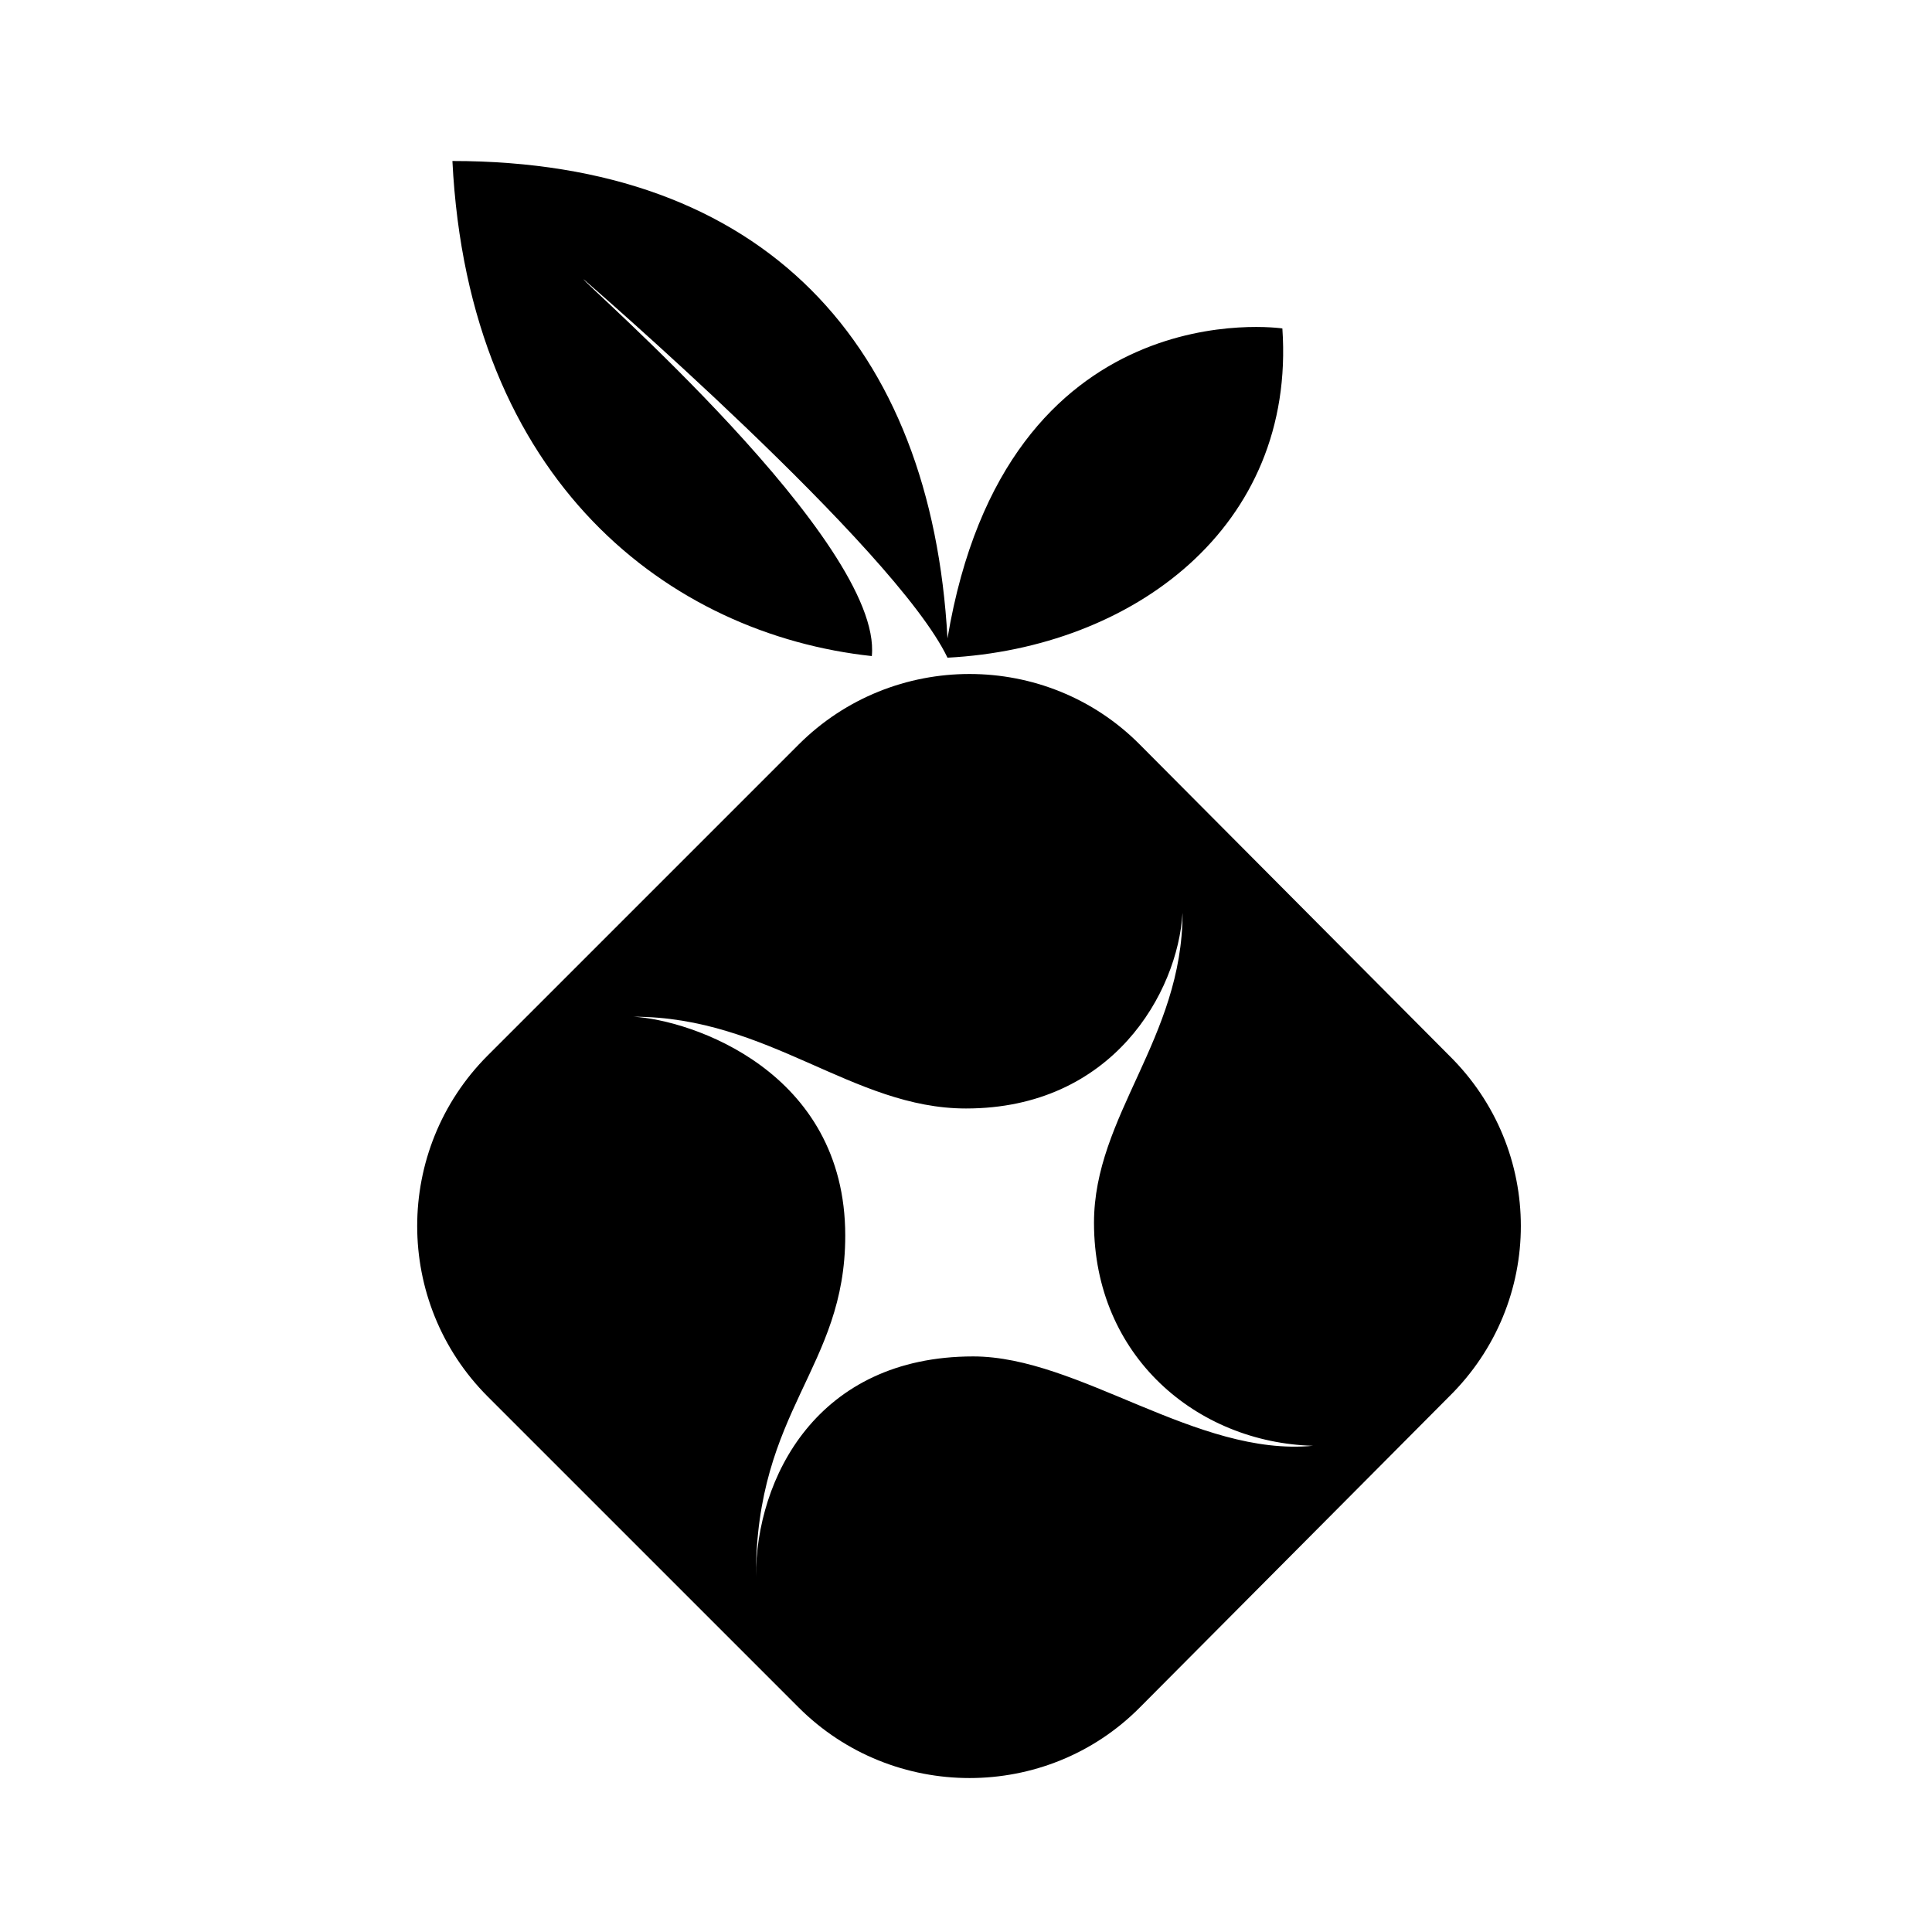
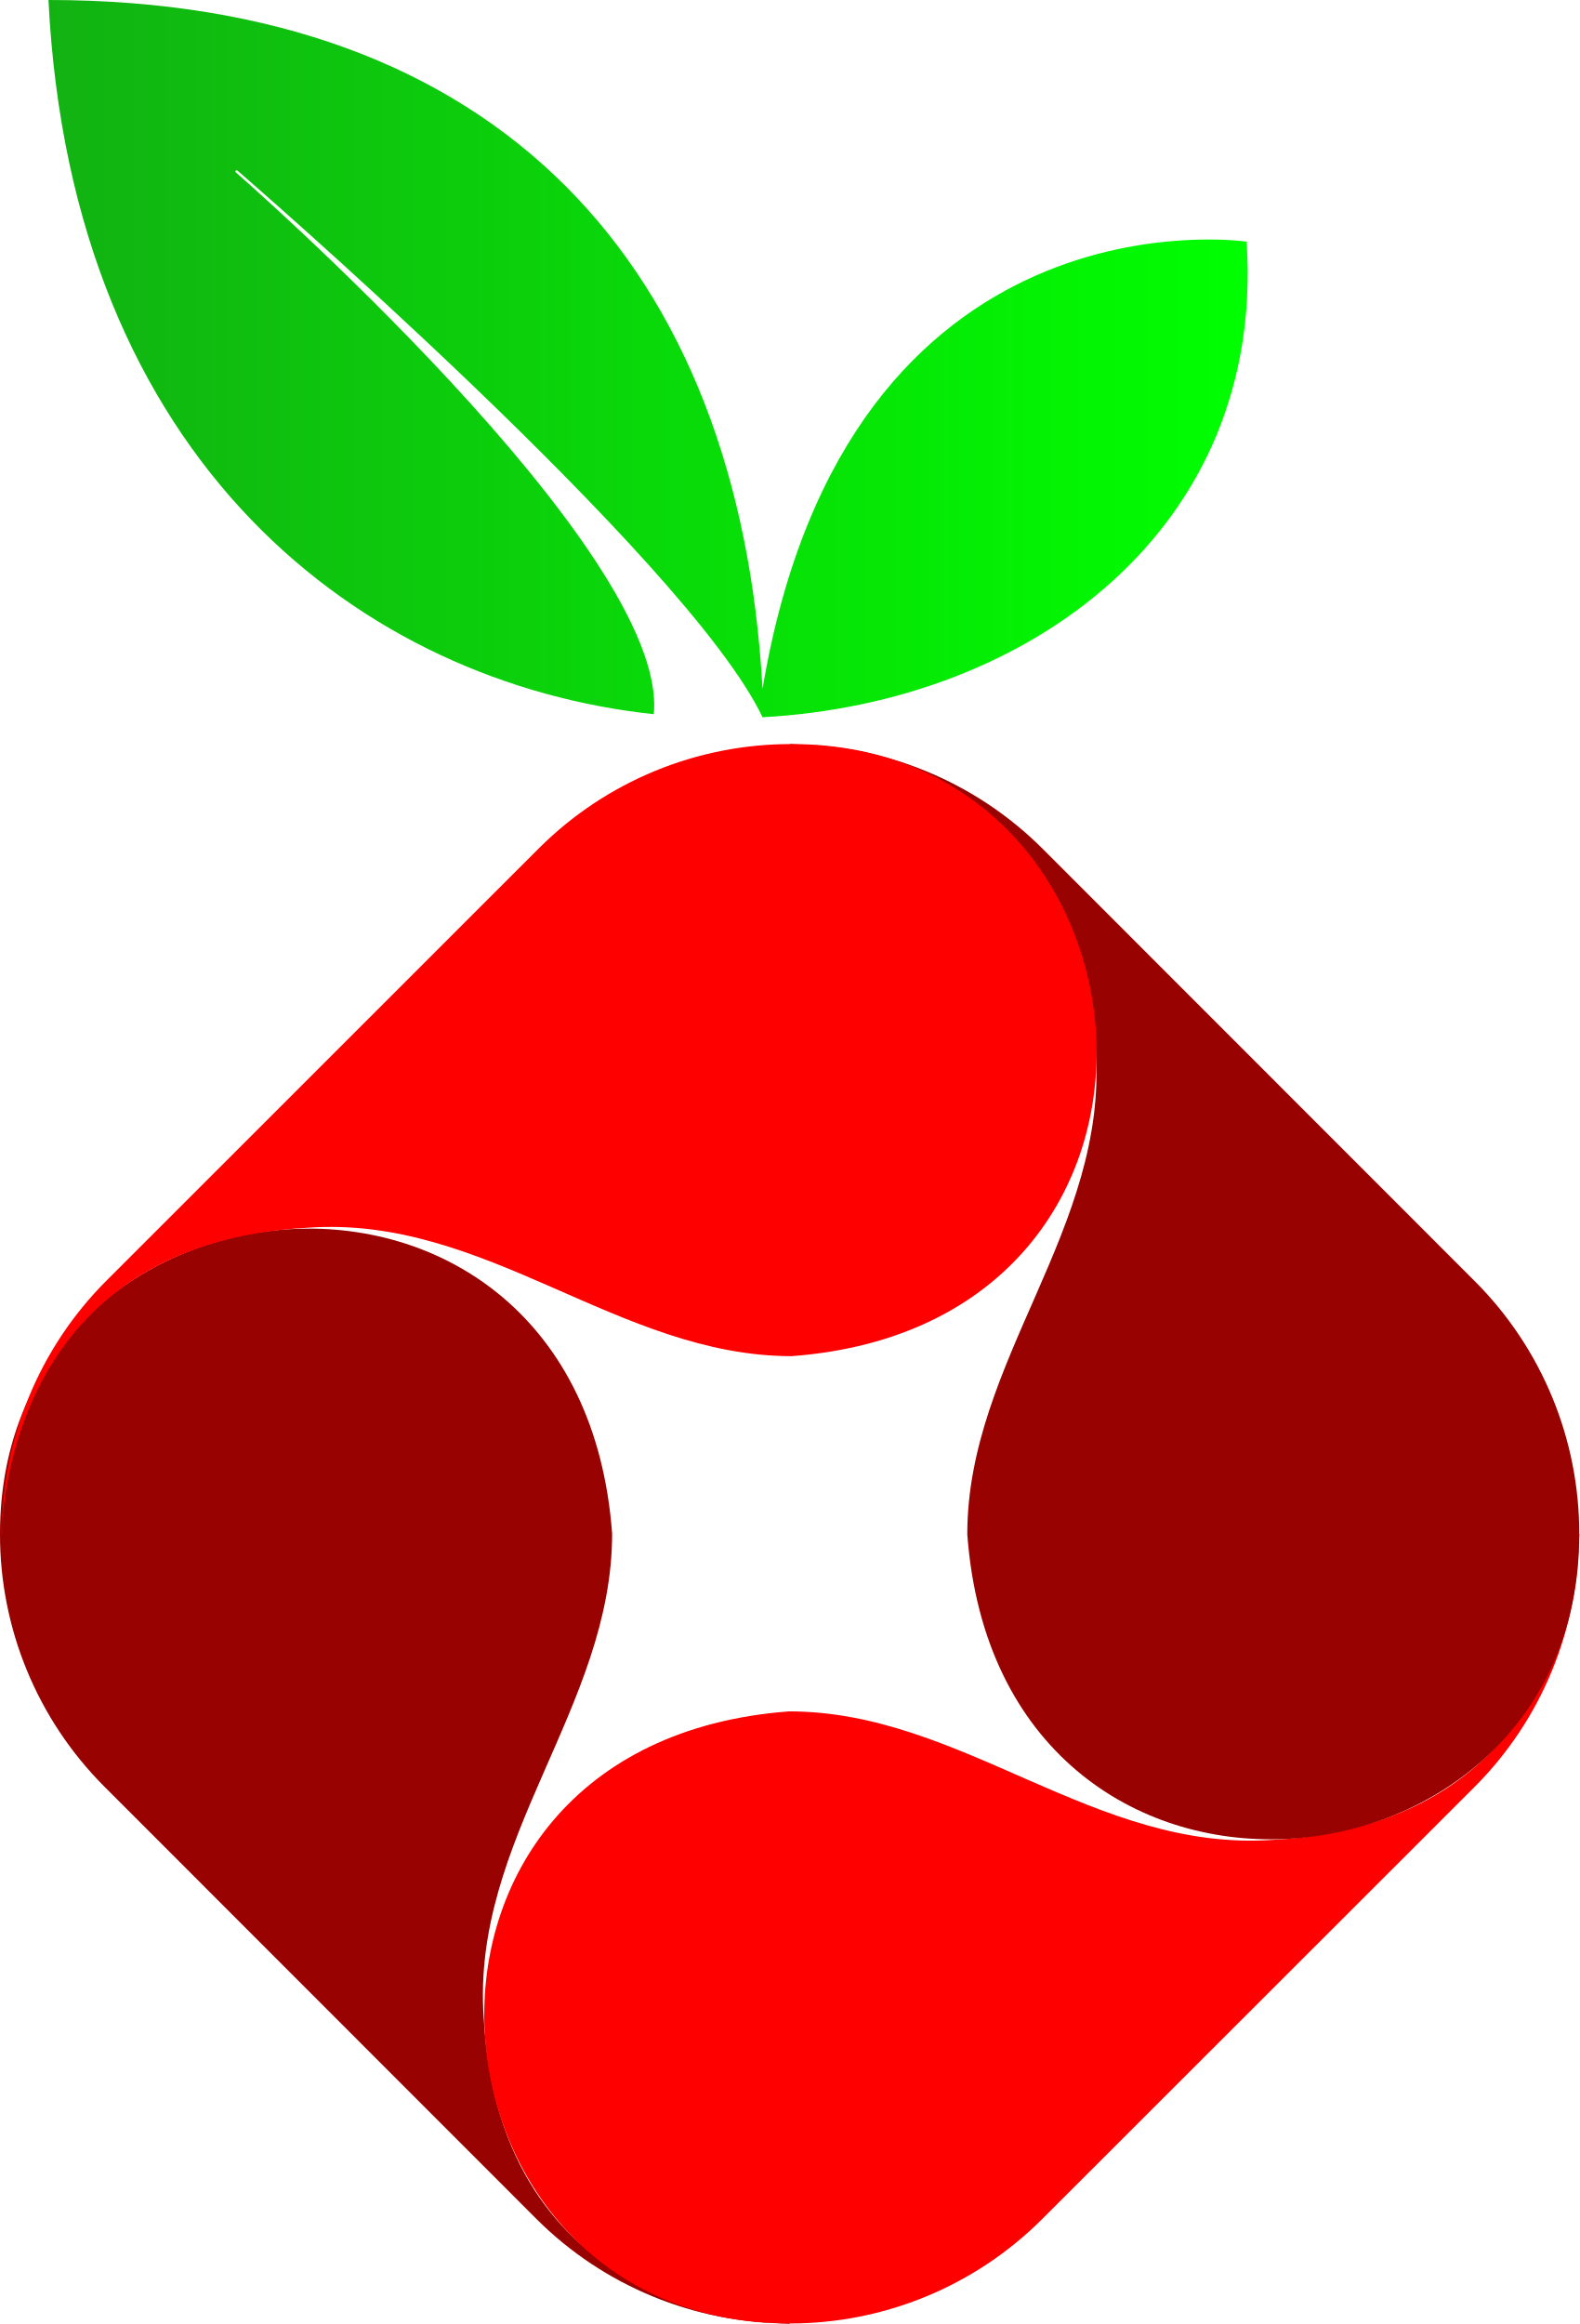
- <svg xmlns="http://www.w3.org/2000/svg" viewBox="0 0 24 24">
-   <path d="M5.62,2C9.5,2 11.57,4.29 11.77,7.93C12.5,3.57 15.93,4.08 15.93,4.08C16.1,6.55 14.07,8.05 11.77,8.17C11.12,6.81 7.25,3.47 7.25,3.47C7.23,3.5 10.97,6.74 10.83,8.15C8.33,7.88 5.82,6 5.62,2M6.06,13.11L9.92,9.25C11.09,8.08 13,8.08 14.16,9.25L18,13.11C19.19,14.28 19.19,16.18 18,17.35L14.16,21.21C13,22.38 11.09,22.38 9.92,21.21L6.06,17.35C4.89,16.18 4.89,14.28 6.06,13.11M9.39,19.59C9.39,18.36 10.15,16.85 12.09,16.85C13.4,16.85 14.87,18.1 16.31,17.96C14.87,17.92 13.59,16.85 13.59,15.19C13.59,13.86 14.69,12.9 14.69,11.34C14.63,12.33 13.82,13.77 12,13.77C10.59,13.77 9.55,12.63 7.87,12.63C8.58,12.67 10.5,13.3 10.5,15.35C10.5,17 9.39,17.5 9.39,19.59Z" />
+ <svg xmlns="http://www.w3.org/2000/svg" height="380" viewBox="0 0 258.305 380" width="258.305">
+   <linearGradient id="a" gradientUnits="userSpaceOnUse" x1="7.926" x2="204.053" y1="58.61" y2="58.61">
+     <stop offset="0" stop-color="#12b212" />
+     <stop offset="1" stop-color="#0f0" />
+   </linearGradient>
+   <g stroke-width="2.925">
+     <path d="m106.925 116.781c-47.438-5.06-95.227-40.916-98.999-116.781 73.613 0 112.979 43.577 116.781 112.628 13.921-82.826 79.17-73.116 79.17-73.116 3.1 46.941-35.447 75.398-79.17 77.766-12.284-25.883-85.868-89.377-85.868-89.377a.205.205 0 0 0 -.322.234s71.011 61.856 68.408 88.646" fill="url(#a)" />
+     <path d="m129.153 380c-4.592-.263-47.438-1.901-50.041-50.041-2.106-29.247 20.999-50.801 20.999-79.2-5.235-70.806-100.111-62.032-100.111 0a58.318 58.318 0 0 0 17.051 41.355l70.689 70.718a58.318 58.318 0 0 0 41.355 17.051" fill="#980200" />
+     <path d="m258.305 250.789c-.263 4.592-1.901 47.438-50.041 50.041-29.247 2.106-50.83-20.999-79.2-20.999-70.806 5.235-62.032 100.082 0 100.082a58.318 58.318 0 0 0 41.355-17.051l70.747-70.689a58.318 58.318 0 0 0 17.051-41.355" fill="#f00" />
+     <path d="m129.153 121.636c4.592.263 47.438 1.901 50.041 50.041 2.106 29.247-20.999 50.801-20.999 79.2 5.235 70.806 100.082 62.032 100.082 0a58.318 58.318 0 0 0 -17.051-41.355l-70.718-70.747a58.318 58.318 0 0 0 -41.355-17.051" fill="#980200" />
+     <path d="m.234 250.789c.263-4.592 1.901-47.438 50.041-50.041 29.247-2.106 50.83 20.999 79.2 20.999 70.806-5.323 62.032-100.082 0-100.082a58.318 58.318 0 0 0 -41.355 17.051l-70.747 70.718a58.318 58.318 0 0 0 -17.051 41.355" fill="#f00" />
+   </g>
</svg>
